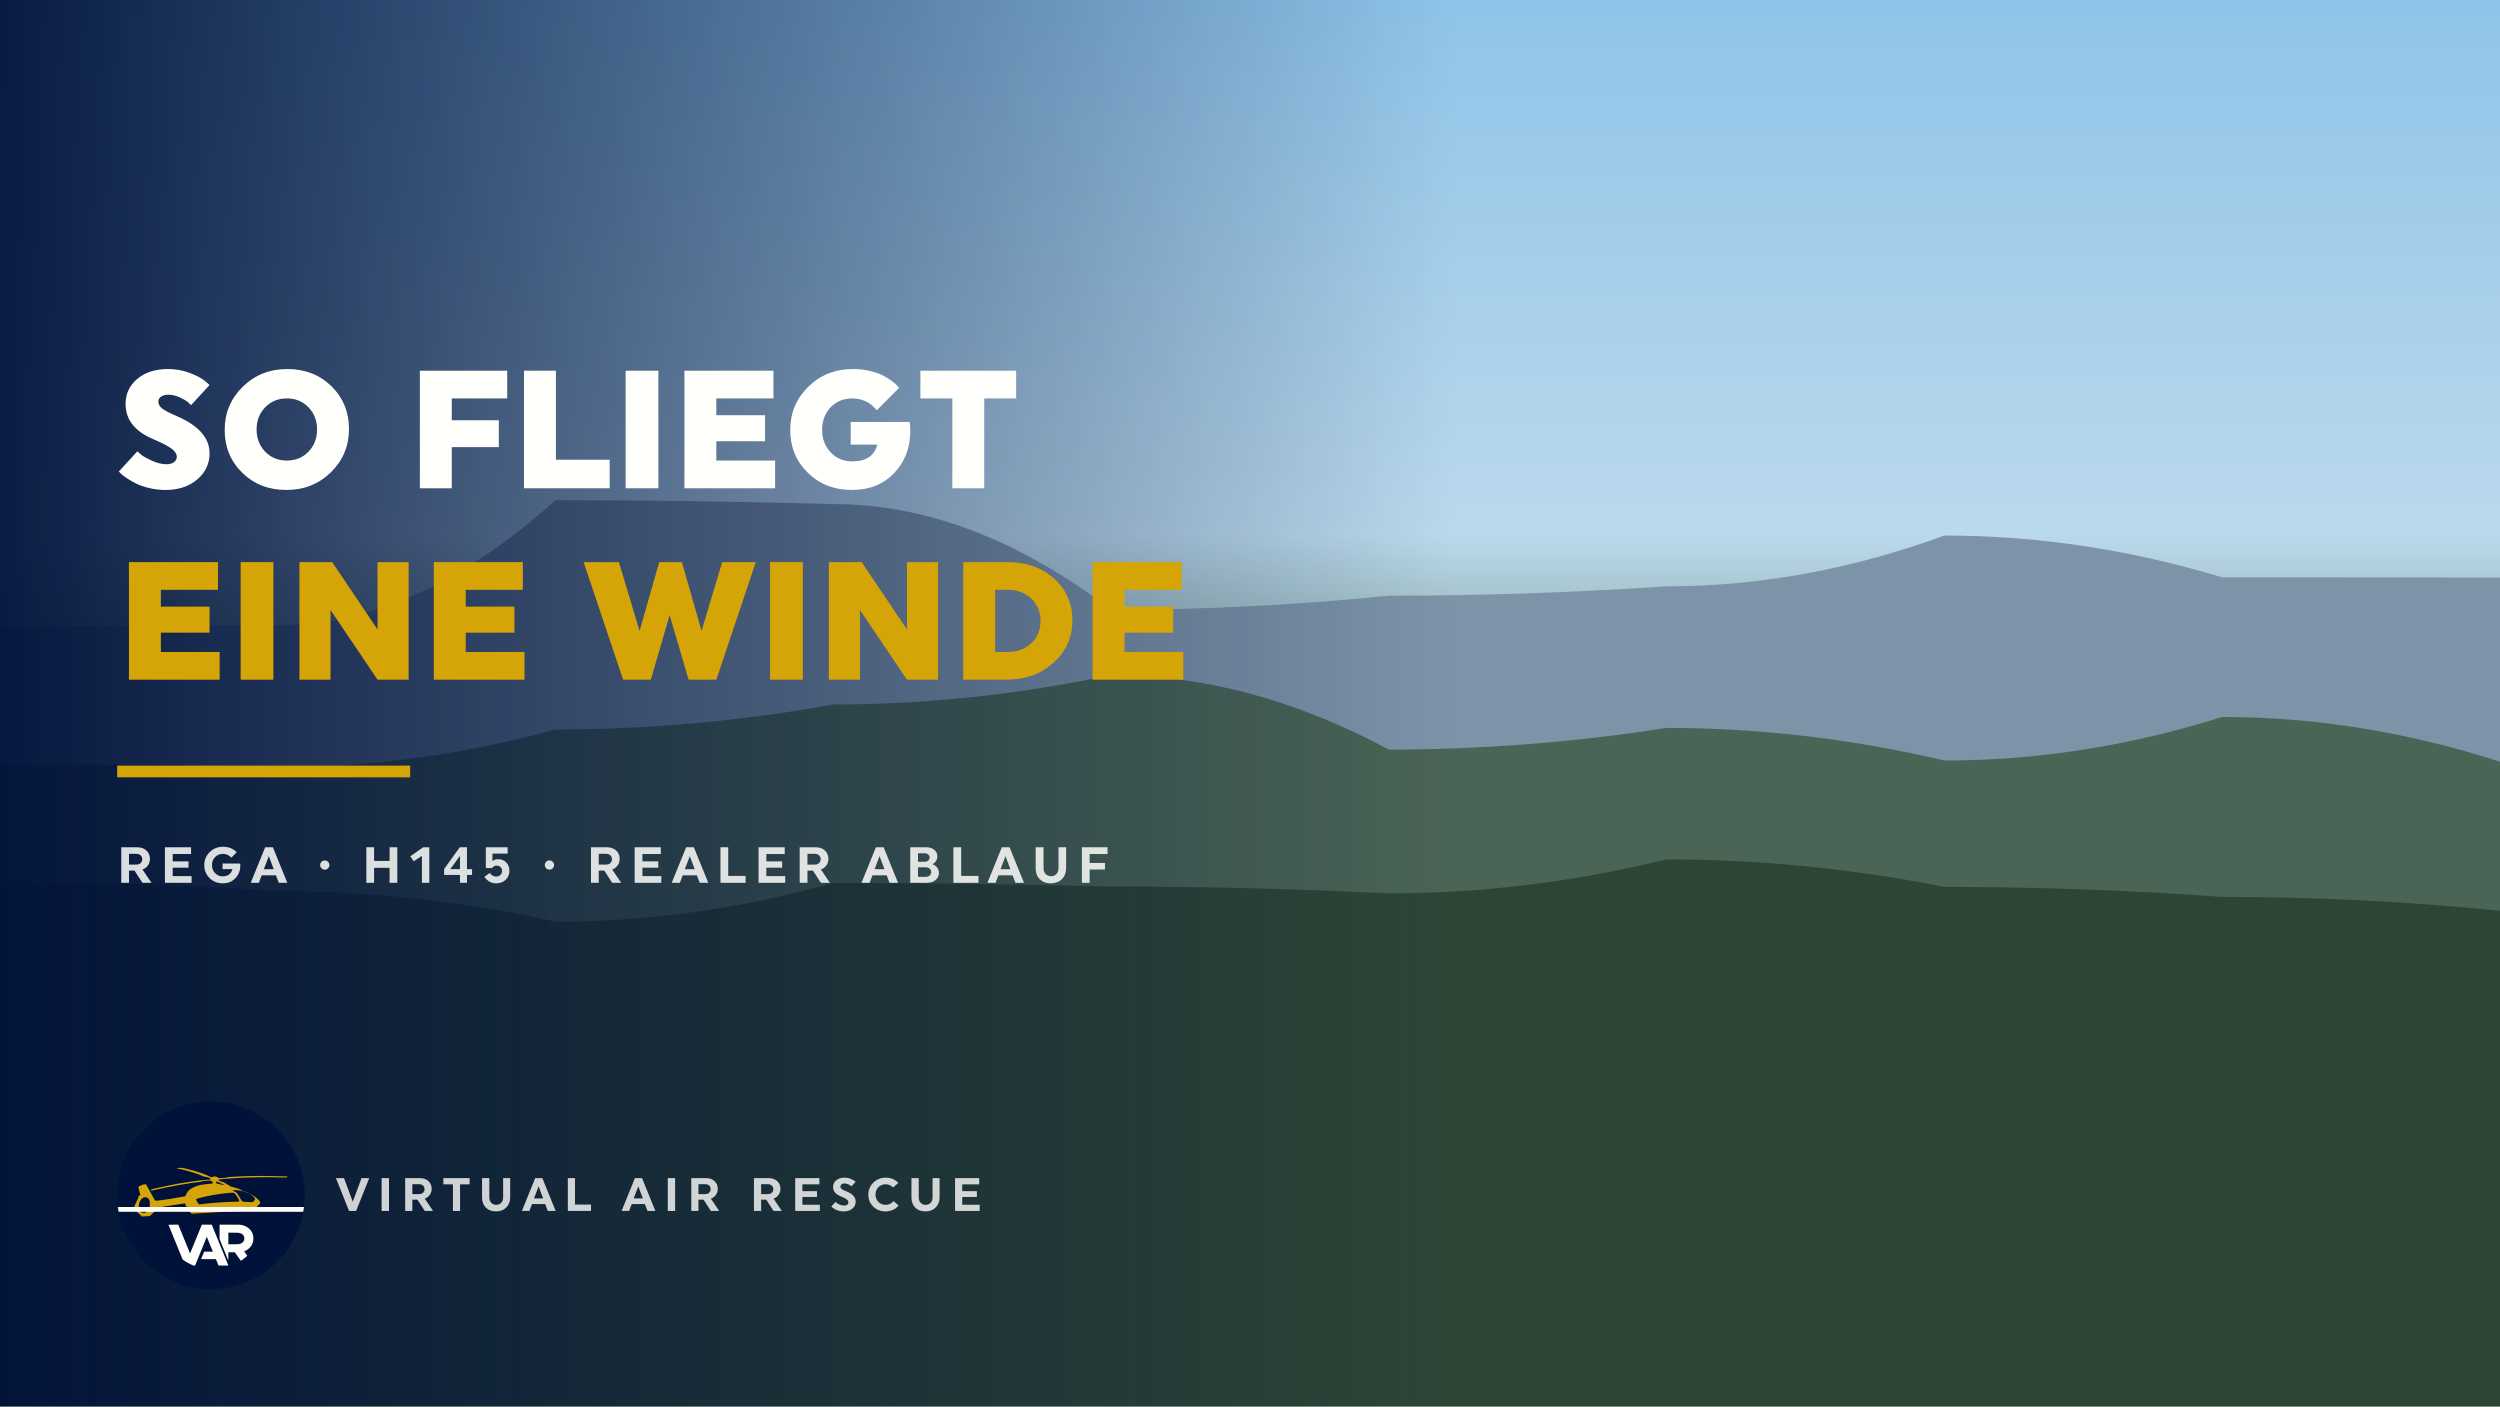
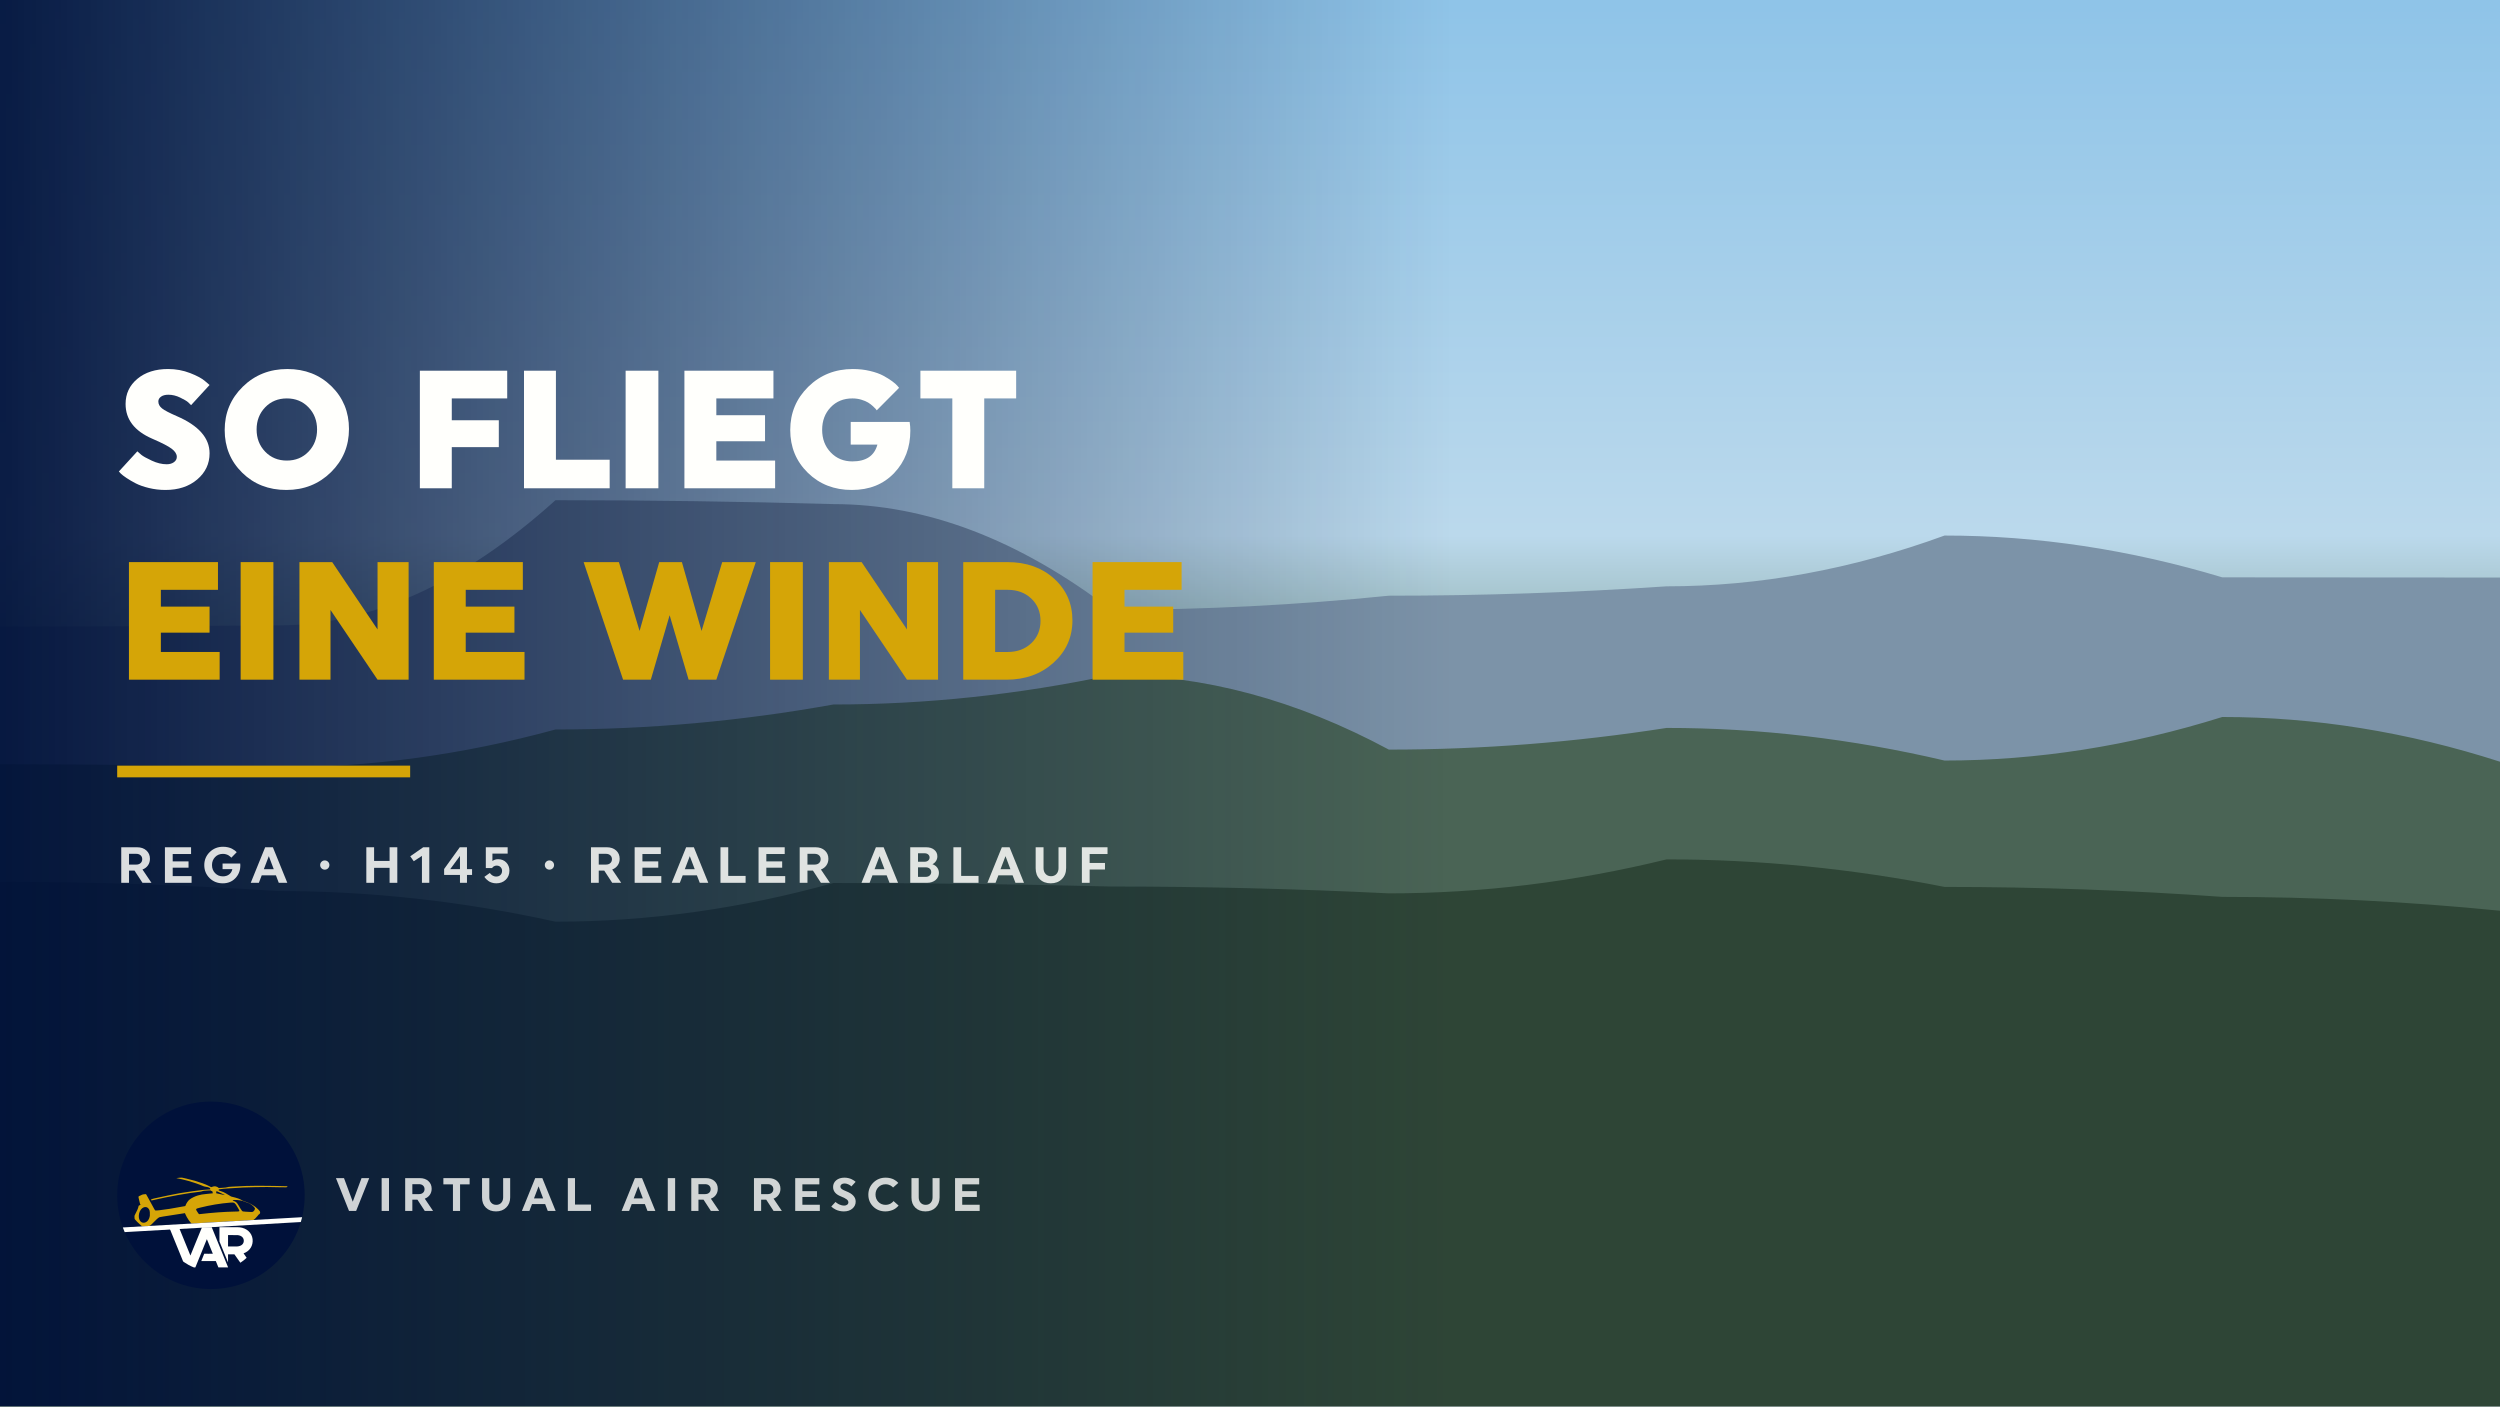
<svg xmlns="http://www.w3.org/2000/svg" viewBox="0 0 1280 720" width="1280" height="720">
  <defs>
    <linearGradient id="sc29" x1="0" y1="0" x2="0" y2="1">
      <stop offset="0%" stop-color="#8FC4E8" />
      <stop offset="38%" stop-color="#BBD9EC" />
      <stop offset="58%" stop-color="#5F7F63" />
      <stop offset="78%" stop-color="#3C5A45" />
      <stop offset="100%" stop-color="#243A2C" />
    </linearGradient>
  </defs>
  <rect width="1280" height="720" fill="url(#sc29)" />
  <path d="M0,720 L0,320.8 Q71.1,320.8 142.2,320.2 Q213.3,320.2 284.4,256.1 Q355.6,256.1 426.7,258.1 Q497.8,258.1 568.9,312.2 Q640.0,312.2 711.1,305.0 Q782.2,305.0 853.3,300.2 Q924.4,300.2 995.6,274.2 Q1066.7,274.2 1137.8,295.6 Q1208.9,295.6 1280.0,295.7 L1280,720 Z" fill="#7C93A8" />
  <path d="M0,720 L0,391.3 Q71.1,391.3 142.2,392.9 Q213.3,392.9 284.4,373.5 Q355.6,373.5 426.7,360.7 Q497.8,360.7 568.9,345.6 Q640.0,345.6 711.1,383.8 Q782.2,383.8 853.3,372.7 Q924.4,372.7 995.6,389.4 Q1066.7,389.4 1137.8,367.1 Q1208.9,367.1 1280.0,390.0 L1280,720 Z" fill="#4A6455" />
  <path d="M0,720 L0,451.5 Q71.1,451.5 142.2,456.2 Q213.3,456.2 284.4,471.9 Q355.6,471.9 426.7,452.1 Q497.8,452.1 568.9,453.9 Q640.0,453.9 711.1,457.4 Q782.2,457.4 853.3,440.0 Q924.4,440.0 995.6,454.1 Q1066.7,454.1 1137.8,459.2 Q1208.9,459.2 1280.0,466.3 L1280,720 Z" fill="#2E4536" />
  <defs>
    <linearGradient id="ytg" x1="0" y1="0" x2="1" y2="0">
      <stop offset="0%" stop-color="#00113A" stop-opacity=".95" />
      <stop offset="58%" stop-color="#00113A" stop-opacity="0" />
    </linearGradient>
  </defs>
  <rect width="1280" height="720" fill="url(#ytg)" />
  <g fill="#FFFFFC" transform="translate(60.0,250.0)">
    <path transform="translate(0.00,0) scale(0.086,-0.086)" d="M245.0 517.0Q245.0 493.0 267.0 475.5Q289.0 458.0 356.0 429.0Q550.0 345.0 550.0 208.0Q550.0 115.0 476.5 52.5Q403.0 -10.0 287.0 -10.0Q237.0 -10.0 189.5 1.5Q142.0 13.0 111.0 29.0Q80.0 45.0 56.0 61.0Q32.0 77.0 21.0 88.0L10.0 100.0L120.0 220.0Q129.0 211.0 144.5 198.5Q160.0 186.0 206.0 164.5Q252.0 143.0 295.0 143.0Q321.0 143.0 338.0 155.5Q355.0 168.0 355.0 187.0Q355.0 212.0 325.0 235.0Q295.0 258.0 209.0 295.0Q50.0 364.0 50.0 502.0Q50.0 593.0 120.0 651.5Q190.0 710.0 303.0 710.0Q372.0 710.0 434.0 686.0Q496.0 662.0 523.0 638.0L550.0 615.0L440.0 495.0Q434.0 502.0 422.0 512.5Q410.0 523.0 375.0 540.0Q340.0 557.0 305.0 557.0Q277.0 557.0 261.0 545.5Q245.0 534.0 245.0 517.0Z" />
    <path transform="translate(51.60,0) scale(0.086,-0.086)" d="M144.5 92.5Q40.0 195.0 40.0 347.0Q40.0 499.0 147.5 604.5Q255.0 710.0 413.0 710.0Q571.0 710.0 675.5 607.5Q780.0 505.0 780.0 353.0Q780.0 201.0 672.5 95.5Q565.0 -10.0 407.0 -10.0Q249.0 -10.0 144.5 92.5ZM281.0 482.0Q230.0 429.0 230.0 350.0Q230.0 271.0 281.0 218.0Q332.0 165.0 410.0 165.0Q488.0 165.0 539.0 218.0Q590.0 271.0 590.0 350.0Q590.0 429.0 539.0 482.0Q488.0 535.0 410.0 535.0Q332.0 535.0 281.0 482.0Z" />
    <path transform="translate(148.95,0) scale(0.086,-0.086)" d="M540.0 245.0H260.0V0.0H70.0V700.0H590.0V535.0H260.0V405.0H540.0Z" />
    <path transform="translate(202.27,0) scale(0.086,-0.086)" d="M580.0 0.0H70.0V700.0H260.0V170.0H580.0Z" />
    <path transform="translate(253.87,0) scale(0.086,-0.086)" d="M75.0 0.0V700.0H270.0V0.0Z" />
    <path transform="translate(284.40,0) scale(0.086,-0.086)" d="M610.0 0.0H70.0V700.0H600.0V535.0H260.0V435.0H550.0V280.0H260.0V165.0H610.0Z" />
    <path transform="translate(341.16,0) scale(0.086,-0.086)" d="M400.0 395.0H751.0Q755.0 368.0 755.0 343.0Q755.0 192.0 659.0 91.0Q563.0 -10.0 407.0 -10.0Q249.0 -10.0 144.5 92.5Q40.0 195.0 40.0 347.0Q40.0 499.0 147.5 604.5Q255.0 710.0 413.0 710.0Q467.0 710.0 515.0 698.5Q563.0 687.0 593.5 670.5Q624.0 654.0 646.5 637.5Q669.0 621.0 678.0 610.0L688.0 598.0L555.0 464.0Q553.0 467.0 549.5 471.5Q546.0 476.0 532.5 488.5Q519.0 501.0 503.5 510.5Q488.0 520.0 463.0 527.5Q438.0 535.0 410.0 535.0Q331.0 535.0 280.5 482.0Q230.0 429.0 230.0 348.0Q230.0 267.0 281.0 213.5Q332.0 160.0 410.0 160.0Q532.0 160.0 559.0 260.0H400.0Z" />
    <path transform="translate(410.39,0) scale(0.086,-0.086)" d="M580.0 535.0H390.0V0.0H200.0V535.0H10.0V700.0H580.0Z" />
  </g>
  <g fill="#D5A507" transform="translate(60.0,348.0)">
    <path transform="translate(0.00,0) scale(0.086,-0.086)" d="M610.0 0.0H70.0V700.0H600.0V535.0H260.0V435.0H550.0V280.0H260.0V165.0H610.0Z" />
    <path transform="translate(56.76,0) scale(0.086,-0.086)" d="M75.0 0.0V700.0H270.0V0.0Z" />
    <path transform="translate(87.29,0) scale(0.086,-0.086)" d="M535.0 0.0 255.0 415.0V0.0H70.0V700.0H265.0L535.0 299.0V700.0H720.0V0.0Z" />
    <path transform="translate(156.09,0) scale(0.086,-0.086)" d="M610.0 0.0H70.0V700.0H600.0V535.0H260.0V435.0H550.0V280.0H260.0V165.0H610.0Z" />
    <path transform="translate(238.82,0) scale(0.086,-0.086)" d="M235.0 0.0 0.0 700.0H210.0L333.0 290.0L450.0 700.0H585.0L702.0 290.0L825.0 700.0H1025.0L790.0 0.0H625.0L512.0 384.0L400.0 0.0Z" />
    <path transform="translate(327.83,0) scale(0.086,-0.086)" d="M75.0 0.0V700.0H270.0V0.0Z" />
    <path transform="translate(358.36,0) scale(0.086,-0.086)" d="M535.0 0.0 255.0 415.0V0.0H70.0V700.0H265.0L535.0 299.0V700.0H720.0V0.0Z" />
    <path transform="translate(427.16,0) scale(0.086,-0.086)" d="M70.0 0.0V700.0H333.0Q502.0 700.0 611.0 601.5Q720.0 503.0 720.0 353.0Q720.0 203.0 608.0 101.5Q496.0 0.0 327.0 0.0ZM335.0 535.0H260.0V165.0H335.0Q420.0 165.0 475.0 217.0Q530.0 269.0 530.0 350.0Q530.0 431.0 475.0 483.0Q420.0 535.0 335.0 535.0Z" />
    <path transform="translate(493.38,0) scale(0.086,-0.086)" d="M610.0 0.0H70.0V700.0H600.0V535.0H260.0V435.0H550.0V280.0H260.0V165.0H610.0Z" />
  </g>
  <rect x="60" y="392" width="150" height="6" fill="#D5A507" />
  <g fill="#FFFFFC" opacity=".85" transform="translate(60.0,452.0)">
    <path transform="translate(0.00,0) scale(0.026,-0.026)" d="M374.0 571.0H233.0V359.0H374.0Q429.0 359.0 461.0 388.5Q493.0 418.0 493.0 465.0Q493.0 512.0 461.0 541.5Q429.0 571.0 374.0 571.0ZM80.0 0.0V700.0H393.0Q505.0 700.0 575.0 637.0Q645.0 574.0 645.0 473.0Q645.0 399.0 605.5 343.0Q566.0 287.0 498.0 262.0L675.0 0.0H498.0L341.0 241.0H233.0V0.0Z" />
    <path transform="translate(22.36,0) scale(0.026,-0.026)" d="M605.0 0.0H80.0V700.0H595.0V567.0H233.0V422.0H545.0V298.0H233.0V132.0H605.0Z" />
    <path transform="translate(43.42,0) scale(0.026,-0.026)" d="M405.0 380.0H753.0Q755.0 361.0 755.0 341.0Q754.0 192.0 657.5 91.0Q561.0 -10.0 410.0 -10.0Q254.0 -10.0 149.5 93.0Q45.0 196.0 45.0 348.0Q45.0 500.0 152.0 605.0Q259.0 710.0 415.0 710.0Q467.0 710.0 513.5 699.0Q560.0 688.0 589.5 672.0Q619.0 656.0 641.5 640.0Q664.0 624.0 674.0 613.0L683.0 602.0L577.0 494.0Q575.0 497.0 570.5 502.0Q566.0 507.0 550.5 520.5Q535.0 534.0 517.5 544.0Q500.0 554.0 471.5 562.0Q443.0 570.0 412.0 570.0Q319.0 570.0 258.0 507.0Q197.0 444.0 197.0 349.0Q197.0 254.0 258.0 190.5Q319.0 127.0 412.0 127.0Q485.0 127.0 535.0 165.5Q585.0 204.0 598.0 270.0H405.0Z" />
    <path transform="translate(68.38,0) scale(0.026,-0.026)" d="M356.0 525.0 258.0 268.0H453.0ZM436.0 700.0 720.0 0.0H552.0L496.0 147.0H216.0L160.0 0.0H0.0L284.0 700.0Z" />
    <path transform="translate(102.62,0) scale(0.026,-0.026)" d="M141.0 441.0Q178.0 441.0 205.0 414.5Q232.0 388.0 232.0 350.0Q232.0 312.0 205.5 285.5Q179.0 259.0 141.0 259.0Q103.0 259.0 76.5 285.5Q50.0 312.0 50.0 350.0Q50.0 388.0 76.5 414.5Q103.0 441.0 141.0 441.0Z" />
    <path transform="translate(125.48,0) scale(0.026,-0.026)" d="M538.0 0.0V295.0H233.0V0.0H80.0V700.0H233.0V431.0H538.0V700.0H690.0V0.0Z" />
    <path transform="translate(149.66,0) scale(0.026,-0.026)" d="M15.0 522.0 270.0 700.0H390.0V0.0H245.0V530.0L84.0 425.0Z" />
    <path transform="translate(166.56,0) scale(0.026,-0.026)" d="M152.0 269.0H344.0V530.0ZM32.0 272.0 340.0 700.0H482.0V269.0H582.0V155.0H482.0V0.0H344.0V155.0H32.0Z" />
    <path transform="translate(186.71,0) scale(0.026,-0.026)" d="M78.0 290.0V700.0H508.0V575.0H208.0V429.0Q257.0 465.0 320.0 465.0Q419.0 465.0 481.0 400.0Q543.0 335.0 543.0 240.0Q543.0 131.0 470.5 60.5Q398.0 -10.0 284.0 -10.0Q238.0 -10.0 197.0 3.0Q156.0 16.0 130.5 35.0Q105.0 54.0 85.5 73.0Q66.0 92.0 58.0 105.0L50.0 118.0L158.0 195.0Q160.0 192.0 163.0 187.0Q166.0 182.0 177.0 170.0Q188.0 158.0 201.5 148.5Q215.0 139.0 236.5 131.0Q258.0 123.0 282.0 123.0Q335.0 123.0 366.5 154.5Q398.0 186.0 398.0 236.0Q398.0 279.0 368.5 309.0Q339.0 339.0 292.0 339.0Q263.0 339.0 240.5 326.5Q218.0 314.0 210.0 302.0L202.0 290.0Z" />
    <path transform="translate(217.65,0) scale(0.026,-0.026)" d="M141.0 441.0Q178.0 441.0 205.0 414.5Q232.0 388.0 232.0 350.0Q232.0 312.0 205.5 285.5Q179.0 259.0 141.0 259.0Q103.0 259.0 76.5 285.5Q50.0 312.0 50.0 350.0Q50.0 388.0 76.5 414.5Q103.0 441.0 141.0 441.0Z" />
    <path transform="translate(240.50,0) scale(0.026,-0.026)" d="M374.0 571.0H233.0V359.0H374.0Q429.0 359.0 461.0 388.5Q493.0 418.0 493.0 465.0Q493.0 512.0 461.0 541.5Q429.0 571.0 374.0 571.0ZM80.0 0.0V700.0H393.0Q505.0 700.0 575.0 637.0Q645.0 574.0 645.0 473.0Q645.0 399.0 605.5 343.0Q566.0 287.0 498.0 262.0L675.0 0.0H498.0L341.0 241.0H233.0V0.0Z" />
    <path transform="translate(262.86,0) scale(0.026,-0.026)" d="M605.0 0.0H80.0V700.0H595.0V567.0H233.0V422.0H545.0V298.0H233.0V132.0H605.0Z" />
    <path transform="translate(283.92,0) scale(0.026,-0.026)" d="M356.0 525.0 258.0 268.0H453.0ZM436.0 700.0 720.0 0.0H552.0L496.0 147.0H216.0L160.0 0.0H0.0L284.0 700.0Z" />
    <path transform="translate(306.80,0) scale(0.026,-0.026)" d="M575.0 0.0H80.0V700.0H233.0V136.0H575.0Z" />
    <path transform="translate(326.30,0) scale(0.026,-0.026)" d="M605.0 0.0H80.0V700.0H595.0V567.0H233.0V422.0H545.0V298.0H233.0V132.0H605.0Z" />
    <path transform="translate(347.36,0) scale(0.026,-0.026)" d="M374.0 571.0H233.0V359.0H374.0Q429.0 359.0 461.0 388.5Q493.0 418.0 493.0 465.0Q493.0 512.0 461.0 541.5Q429.0 571.0 374.0 571.0ZM80.0 0.0V700.0H393.0Q505.0 700.0 575.0 637.0Q645.0 574.0 645.0 473.0Q645.0 399.0 605.5 343.0Q566.0 287.0 498.0 262.0L675.0 0.0H498.0L341.0 241.0H233.0V0.0Z" />
    <path transform="translate(381.08,0) scale(0.026,-0.026)" d="M356.0 525.0 258.0 268.0H453.0ZM436.0 700.0 720.0 0.0H552.0L496.0 147.0H216.0L160.0 0.0H0.0L284.0 700.0Z" />
    <path transform="translate(403.96,0) scale(0.026,-0.026)" d="M233.0 415.0H361.0Q407.0 415.0 434.0 439.0Q461.0 463.0 461.0 498.0Q461.0 534.0 434.0 558.0Q407.0 582.0 361.0 582.0H233.0ZM80.0 700.0H394.0Q493.0 700.0 553.5 650.0Q614.0 600.0 614.0 521.0Q614.0 471.0 588.5 430.5Q563.0 390.0 517.0 366.0Q577.0 346.0 611.0 300.0Q645.0 254.0 645.0 194.0Q645.0 111.0 579.5 55.5Q514.0 0.0 412.0 0.0H80.0ZM233.0 305.0V117.0H384.0Q434.0 117.0 463.5 144.5Q493.0 172.0 493.0 212.0Q493.0 252.0 463.5 278.5Q434.0 305.0 384.0 305.0Z" />
    <path transform="translate(426.06,0) scale(0.026,-0.026)" d="M575.0 0.0H80.0V700.0H233.0V136.0H575.0Z" />
    <path transform="translate(445.56,0) scale(0.026,-0.026)" d="M356.0 525.0 258.0 268.0H453.0ZM436.0 700.0 720.0 0.0H552.0L496.0 147.0H216.0L160.0 0.0H0.0L284.0 700.0Z" />
    <path transform="translate(468.44,0) scale(0.026,-0.026)" d="M520.0 700.0H670.0V290.0Q670.0 156.0 586.0 73.0Q502.0 -10.0 368.0 -10.0Q233.0 -10.0 151.5 70.5Q70.0 151.0 70.0 285.0V700.0H225.0V290.0Q225.0 218.0 266.0 174.0Q307.0 130.0 373.0 130.0Q439.0 130.0 479.5 174.0Q520.0 218.0 520.0 290.0Z" />
    <path transform="translate(491.84,0) scale(0.026,-0.026)" d="M535.0 262.0H233.0V0.0H80.0V700.0H585.0V567.0H233.0V391.0H535.0Z" />
  </g>
  <g transform="translate(60,564) scale(0.1875)">
    <defs>
      <clipPath id="n1b30">
        <circle cx="256" cy="256" r="256" />
      </clipPath>
    </defs>
    <g clip-path="url(#n1b30)">
      <circle cx="256" cy="256" r="256" fill="#00113A" />
-       <g fill="#D5A507" transform="translate(47.00,180.87) scale(0.418)">
+       <g fill="#D5A507" transform="translate(47.00,207.72) scale(0.418)">
        <path d="M35.7 305.27C27.86 297.99 20 290.67 18.23 289.02C12.94 284.07 7.26 277.76 2.59 271.63C1.3 269.94 1.3 269.94 0.67 259.67C0.04 249.4 0.04 249.4 3.21 243.43C17.85 215.93 25.31 198.26 26.9 187.33C27.45 183.58 26.65 184.36 34.25 180.13C39.92 176.97 39.91 176.98 39.91 175.49C39.91 173.85 39.02 172.61 37.83 172.6C37.11 172.6 37.81 175.22 31.69 149.81C26.64 128.87 26.11 126.2 26.67 124.15C27.12 122.49 32.62 119.37 41.13 115.95C46.53 113.78 47.49 113.3 48.58 112.26C50.67 110.26 58.97 108.69 71.24 107.99C77.19 107.64 74.98 104.81 89.29 131.15C96.15 143.79 105.73 161.29 110.57 170.04C115.41 178.79 120.75 188.62 122.44 191.88C129.48 205.52 134.23 213.21 136.29 214.34C139.72 216.22 170.18 212.83 229.23 204.01C250.02 200.91 306.75 190.88 330.23 186.17C332.66 185.68 332.66 185.68 333.54 183.12C338.5 168.63 350.1 151.3 360.17 143.32C372.8 133.3 397.13 121.34 414.41 116.63C435.84 110.79 444.66 109.17 464.81 107.34C479.81 105.98 511.76 102.62 512.05 102.38C512.08 102.36 511.65 99.49 511.1 96.01C510.1 89.68 510.1 89.68 506.87 88.58C502.65 87.13 501 86.26 499.45 84.67C498.18 83.37 498.18 83.37 487.88 83.75C459.05 84.82 451.08 85.73 441.9 89.01C435.4 91.33 435.45 91.31 428.8 91.97C362.81 98.45 214.12 125.11 126.21 146.21C111.13 149.83 109.91 149.82 109.35 146.09C108.62 141.18 110.96 140.04 130.7 135.68C199.78 120.43 262.82 107.4 294.63 101.81C336.98 94.36 431.41 81.22 452.54 79.84C455.13 79.67 462.05 79.18 467.91 78.75C473.77 78.33 480.74 77.91 483.41 77.82C496.02 77.41 495.76 77.44 495.55 76.49C495.44 76.03 495.28 74.08 495.18 72.17C495.01 68.69 495.01 68.69 493.75 68.38C493.06 68.2 491.24 67.34 489.71 66.47C482.4 62.32 482.87 62.48 475.05 61.23C461.69 59.09 454.17 57.41 449.82 55.59C448.42 55 444.91 53.47 442.02 52.19C431.61 47.57 418.28 42.66 392.8 34.08C364.87 24.67 339.59 17.5 311.76 11.09C299.95 8.37 299.99 8.38 290.21 6.6C279.38 4.63 274.04 3.36 274.55 2.87C275.14 2.3 289.73 0.65 297.88 0.23C311.16 -0.46 311.55 -0.4 341.15 6.74C389.7 18.46 402.15 22.04 437.97 34.58C462.99 43.33 472.02 47.05 486.52 54.55C489.7 56.2 494.13 58.47 496.36 59.59C498.58 60.72 500.74 61.86 501.14 62.13C501.87 62.62 501.89 62.62 504.82 61.38C519.4 55.23 529.43 55.03 540.79 60.69C546.35 63.46 548.17 64.78 548.98 66.6C549.58 67.97 555.31 67.94 575.92 66.45C598.39 64.83 598.39 64.83 607.34 62.29C614.29 60.32 614.14 60.33 639.56 58.79C703.41 54.93 756.26 53.13 806.36 53.13C858.12 53.13 977.54 55.09 996.82 56.26C1000.43 56.48 1001.17 58.14 998.71 60.49C995.29 63.76 991.43 63.94 948.73 62.85C873.08 60.91 856.08 60.83 788.97 62.17C722.22 63.5 694.67 64.8 620.01 70.11C613.86 70.55 607 70.98 604.77 71.07C591.89 71.59 573.5 73.35 567.47 74.64C561.97 75.82 561.32 75.9 556.36 76.04C551.11 76.19 551.11 76.19 550.94 78.75C550.84 80.16 550.57 81.77 550.34 82.33C550.01 83.11 549.99 83.38 550.24 83.47C550.42 83.53 553.42 84.55 556.9 85.72C560.39 86.9 566.25 88.96 569.93 90.32C573.61 91.67 576.74 92.77 576.89 92.77C580.14 92.77 614.7 111.79 625.81 119.69C630.93 123.34 630.93 123.34 636.87 124.75C672.02 133.12 689.95 139.38 701.29 147.24C705.18 149.93 705.18 149.93 720.24 155.31C752.95 166.98 765.35 173.35 790.99 191.66C799.5 197.73 816.67 214.97 819.64 220.42C823.42 227.36 820.75 237.21 814.42 239.63C811.9 240.59 812.26 240.2 804.25 250.61C795.46 262.02 780.6 276.24 776.87 276.82C775.66 277 373.53 299.94 373.25 299.84C371.87 299.33 359.32 284.34 355.46 278.59C344.66 262.51 338.75 252.16 334.39 241.69C332.21 236.45 330.36 232.1 330.28 232.02C329.97 231.71 213.68 249.73 187.97 254.08C164.08 258.12 163.13 258.35 158.5 261.43C151.54 266.06 146.73 270.44 129.11 288.18C98.73 318.77 105.03 315.29 77.25 316.85C63.91 317.61 52.31 318.29 51.48 318.37C49.96 318.52 49.96 318.52 35.7 305.27ZM65.16 294.35C83.73 291.12 97.51 273.39 100.91 248.38C101.38 244.97 101.37 230.17 100.9 226C99.56 213.99 98.8 211.61 94.02 204.55C76.64 178.83 40.43 194.92 31.18 232.47C22.2 268.91 38.7 298.96 65.16 294.35ZM426.51 238.42C508.82 228.76 585.47 223.14 652.64 221.81C692.24 221.03 690.56 222.48 677.71 200.11C656.08 162.43 653.86 160.82 626.75 163.14C557.73 169.02 495.94 179.34 427.86 196.36C408.78 201.13 406.7 201.91 404.56 205.13C401.84 209.25 402.31 210.47 412.79 226.27C421.54 239.45 421.09 239.05 426.51 238.42ZM771.34 224.12C780.47 221.3 789.76 206.88 786.96 199.86C783.31 190.7 764.16 174.62 748.38 167.48C741.64 164.43 718.63 155.97 707.64 152.51C687.74 146.23 651.12 143.59 643.34 147.88C640.63 149.37 642.43 150.74 649.96 152.91C662.3 156.47 670.56 163.87 679.03 178.98C687.23 193.6 699.29 212.89 702.16 215.99C707.1 221.32 707.66 221.47 727.59 222.62C764.71 224.76 768.81 224.9 771.34 224.12ZM591.15 114.24C591.15 114.08 588 112.11 584.82 110.28C578.3 106.55 556.35 96.34 545.07 91.8C543.08 91 540.82 89.97 540.03 89.52C537.82 88.26 535.19 88.74 534.96 90.44C534.72 92.22 534.14 101.92 534.27 102.04C534.33 102.09 541.55 103.67 550.3 105.55C559.05 107.43 571.61 110.17 578.21 111.63C589.8 114.19 591.15 114.47 591.15 114.24Z" fill-rule="evenodd" />
      </g>
-       <rect x="0" y="288" width="512" height="13" fill="#FFFFFC" />
-       <g fill="#FFFFFC" transform="translate(140.00,336.07) scale(0.232)">
+       <g transform="translate(256,330) rotate(-3.275)">
+         <rect x="-614.4" y="0" width="1228.8" height="13" fill="#FFFFFC" />
+       </g>
+       <g fill="#FFFFFC" transform="translate(142.00,343.03) scale(0.228)">
        <path d="M289.74 479.69C249.1 462.82 211.02 441.92 174.82 416.64C167.25 411.34 167.25 411.34 166.37 409.23C162.93 400.93 0.18 1.51 0.07 1.11C-0.06 0.62 2.84 0.59 58.01 0.59L116.09 0.59L185.06 170.03C222.99 263.22 254.1 339.51 254.19 339.56C254.28 339.61 285.4 263.37 323.34 170.12C384.28 20.39 392.41 0.59 392.96 0.59C393.29 0.59 393.7 0.46 393.87 0.29C394.06 0.1 413.57 0.02 451.79 0.07L509.42 0.15L544.76 86.85C564.2 134.53 608.31 242.75 642.78 327.34C677.26 411.92 705.52 481.23 705.59 481.35C705.67 481.47 679.54 481.57 647.54 481.57L589.35 481.57L573.97 443.75L558.58 405.93L471.57 405.85C423.71 405.81 384.55 405.68 384.54 405.56C384.54 405.44 392.39 385.74 402 361.78L419.45 318.23L471.2 318.41C515.7 318.56 522.93 318.53 522.79 318.17C522.7 317.94 506.67 278.74 487.17 231.05C467.67 183.37 451.59 144.02 451.43 143.62C451.18 142.97 450.83 143.66 448.49 149.51C443.95 160.87 401.02 266.69 388.38 297.7C381.77 313.92 368.25 347.1 358.35 371.42C348.45 395.75 334.26 430.59 326.81 448.84L313.26 482.01L304.45 482.08C295.64 482.14 295.64 482.14 289.74 479.69ZM816.71 375.56L781.33 325.28L743.07 325.27L704.81 325.27L704.73 373.84L704.66 422.41L653.27 296.34L601.89 170.27L601.89 85.28L601.89 0.29L714.76 0.3C833.83 0.3 832.21 0.29 844 1.6C928.95 11.07 989.75 66.44 998.79 142.58C1007.87 219.03 965.21 287.28 892.44 312.78C891.58 313.08 890.89 313.43 890.89 313.56C890.89 313.69 899.25 325.68 909.48 340.21C925.33 362.72 928.01 366.68 927.69 367.07C925.15 370.14 900.18 391.1 887.5 400.82C876.27 409.42 854.38 424.97 852.46 425.7C852.24 425.79 838.37 406.35 816.71 375.56ZM814.95 230.6C864.01 227.69 894.92 200 893.44 160.28C892.13 125.15 865.53 100.73 822.91 95.56C816.39 94.77 809.35 94.67 758.26 94.67L704.81 94.66L704.81 162.78L704.81 230.91L757.37 230.9C789.22 230.9 811.91 230.78 814.95 230.6Z" fill-rule="evenodd" />
      </g>
    </g>
  </g>
  <g fill="#FFFFFC" opacity=".8" transform="translate(172.0,620.0)">
    <path transform="translate(0.00,0) scale(0.024,-0.024)" d="M279.0 0.0 0.0 700.0H172.0L359.0 197.0L546.0 700.0H710.0L431.0 0.0Z" />
    <path transform="translate(21.36,0) scale(0.024,-0.024)" d="M85.0 0.0V700.0H242.0V0.0Z" />
    <path transform="translate(33.53,0) scale(0.024,-0.024)" d="M374.0 571.0H233.0V359.0H374.0Q429.0 359.0 461.0 388.5Q493.0 418.0 493.0 465.0Q493.0 512.0 461.0 541.5Q429.0 571.0 374.0 571.0ZM80.0 0.0V700.0H393.0Q505.0 700.0 575.0 637.0Q645.0 574.0 645.0 473.0Q645.0 399.0 605.5 343.0Q566.0 287.0 498.0 262.0L675.0 0.0H498.0L341.0 241.0H233.0V0.0Z" />
    <path transform="translate(54.65,0) scale(0.024,-0.024)" d="M575.0 567.0H371.0V0.0H219.0V567.0H15.0V700.0H575.0Z" />
    <path transform="translate(73.13,0) scale(0.024,-0.024)" d="M520.0 700.0H670.0V290.0Q670.0 156.0 586.0 73.0Q502.0 -10.0 368.0 -10.0Q233.0 -10.0 151.5 70.5Q70.0 151.0 70.0 285.0V700.0H225.0V290.0Q225.0 218.0 266.0 174.0Q307.0 130.0 373.0 130.0Q439.0 130.0 479.5 174.0Q520.0 218.0 520.0 290.0Z" />
    <path transform="translate(95.21,0) scale(0.024,-0.024)" d="M356.0 525.0 258.0 268.0H453.0ZM436.0 700.0 720.0 0.0H552.0L496.0 147.0H216.0L160.0 0.0H0.0L284.0 700.0Z" />
    <path transform="translate(116.81,0) scale(0.024,-0.024)" d="M575.0 0.0H80.0V700.0H233.0V136.0H575.0Z" />
    <path transform="translate(146.26,0) scale(0.024,-0.024)" d="M356.0 525.0 258.0 268.0H453.0ZM436.0 700.0 720.0 0.0H552.0L496.0 147.0H216.0L160.0 0.0H0.0L284.0 700.0Z" />
    <path transform="translate(167.86,0) scale(0.024,-0.024)" d="M85.0 0.0V700.0H242.0V0.0Z" />
    <path transform="translate(180.02,0) scale(0.024,-0.024)" d="M374.0 571.0H233.0V359.0H374.0Q429.0 359.0 461.0 388.5Q493.0 418.0 493.0 465.0Q493.0 512.0 461.0 541.5Q429.0 571.0 374.0 571.0ZM80.0 0.0V700.0H393.0Q505.0 700.0 575.0 637.0Q645.0 574.0 645.0 473.0Q645.0 399.0 605.5 343.0Q566.0 287.0 498.0 262.0L675.0 0.0H498.0L341.0 241.0H233.0V0.0Z" />
    <path transform="translate(212.11,0) scale(0.024,-0.024)" d="M374.0 571.0H233.0V359.0H374.0Q429.0 359.0 461.0 388.5Q493.0 418.0 493.0 465.0Q493.0 512.0 461.0 541.5Q429.0 571.0 374.0 571.0ZM80.0 0.0V700.0H393.0Q505.0 700.0 575.0 637.0Q645.0 574.0 645.0 473.0Q645.0 399.0 605.5 343.0Q566.0 287.0 498.0 262.0L675.0 0.0H498.0L341.0 241.0H233.0V0.0Z" />
    <path transform="translate(233.23,0) scale(0.024,-0.024)" d="M605.0 0.0H80.0V700.0H595.0V567.0H233.0V422.0H545.0V298.0H233.0V132.0H605.0Z" />
    <path transform="translate(253.15,0) scale(0.024,-0.024)" d="M340.0 419.0Q540.0 341.0 540.0 200.0Q540.0 110.0 470.0 50.0Q400.0 -10.0 287.0 -10.0Q238.0 -10.0 192.5 1.0Q147.0 12.0 117.0 27.0Q87.0 42.0 64.0 57.5Q41.0 73.0 30.0 84.0L20.0 95.0L110.0 192.0Q113.0 189.0 119.0 183.5Q125.0 178.0 144.0 164.5Q163.0 151.0 183.5 141.0Q204.0 131.0 234.5 122.5Q265.0 114.0 295.0 114.0Q334.0 114.0 359.0 133.5Q384.0 153.0 384.0 183.0Q384.0 218.0 350.0 245.5Q316.0 273.0 225.0 310.0Q58.0 375.0 58.0 511.0Q58.0 598.0 125.0 654.0Q192.0 710.0 301.0 710.0Q344.0 710.0 384.0 700.5Q424.0 691.0 450.5 678.0Q477.0 665.0 498.0 652.0Q519.0 639.0 528.0 630.0L538.0 620.0L448.0 523.0Q441.0 530.0 429.0 540.5Q417.0 551.0 379.5 568.5Q342.0 586.0 303.0 586.0Q261.0 586.0 237.5 567.0Q214.0 548.0 214.0 523.0Q214.0 492.0 240.5 469.5Q267.0 447.0 340.0 419.0Z" />
    <path transform="translate(271.51,0) scale(0.024,-0.024)" d="M415.0 710.0Q467.0 710.0 513.5 698.5Q560.0 687.0 590.0 670.5Q620.0 654.0 642.0 637.0Q664.0 620.0 674.0 608.0L684.0 597.0L572.0 499.0Q570.0 502.0 566.0 506.5Q562.0 511.0 547.0 523.0Q532.0 535.0 515.5 544.5Q499.0 554.0 471.0 561.5Q443.0 569.0 413.0 569.0Q320.0 569.0 259.0 506.0Q198.0 443.0 198.0 350.0Q198.0 256.0 259.0 193.0Q320.0 130.0 413.0 130.0Q445.0 130.0 474.0 138.5Q503.0 147.0 522.0 158.5Q541.0 170.0 555.0 182.0Q569.0 194.0 576.0 202.0L582.0 211.0L690.0 115.0Q686.0 110.0 679.0 101.5Q672.0 93.0 647.0 71.5Q622.0 50.0 592.0 33.5Q562.0 17.0 513.0 3.5Q464.0 -10.0 410.0 -10.0Q254.0 -10.0 149.5 92.5Q45.0 195.0 45.0 347.0Q45.0 499.0 152.0 604.5Q259.0 710.0 415.0 710.0Z" />
    <path transform="translate(292.99,0) scale(0.024,-0.024)" d="M520.0 700.0H670.0V290.0Q670.0 156.0 586.0 73.0Q502.0 -10.0 368.0 -10.0Q233.0 -10.0 151.5 70.5Q70.0 151.0 70.0 285.0V700.0H225.0V290.0Q225.0 218.0 266.0 174.0Q307.0 130.0 373.0 130.0Q439.0 130.0 479.5 174.0Q520.0 218.0 520.0 290.0Z" />
    <path transform="translate(315.07,0) scale(0.024,-0.024)" d="M605.0 0.0H80.0V700.0H595.0V567.0H233.0V422.0H545.0V298.0H233.0V132.0H605.0Z" />
  </g>
</svg>
